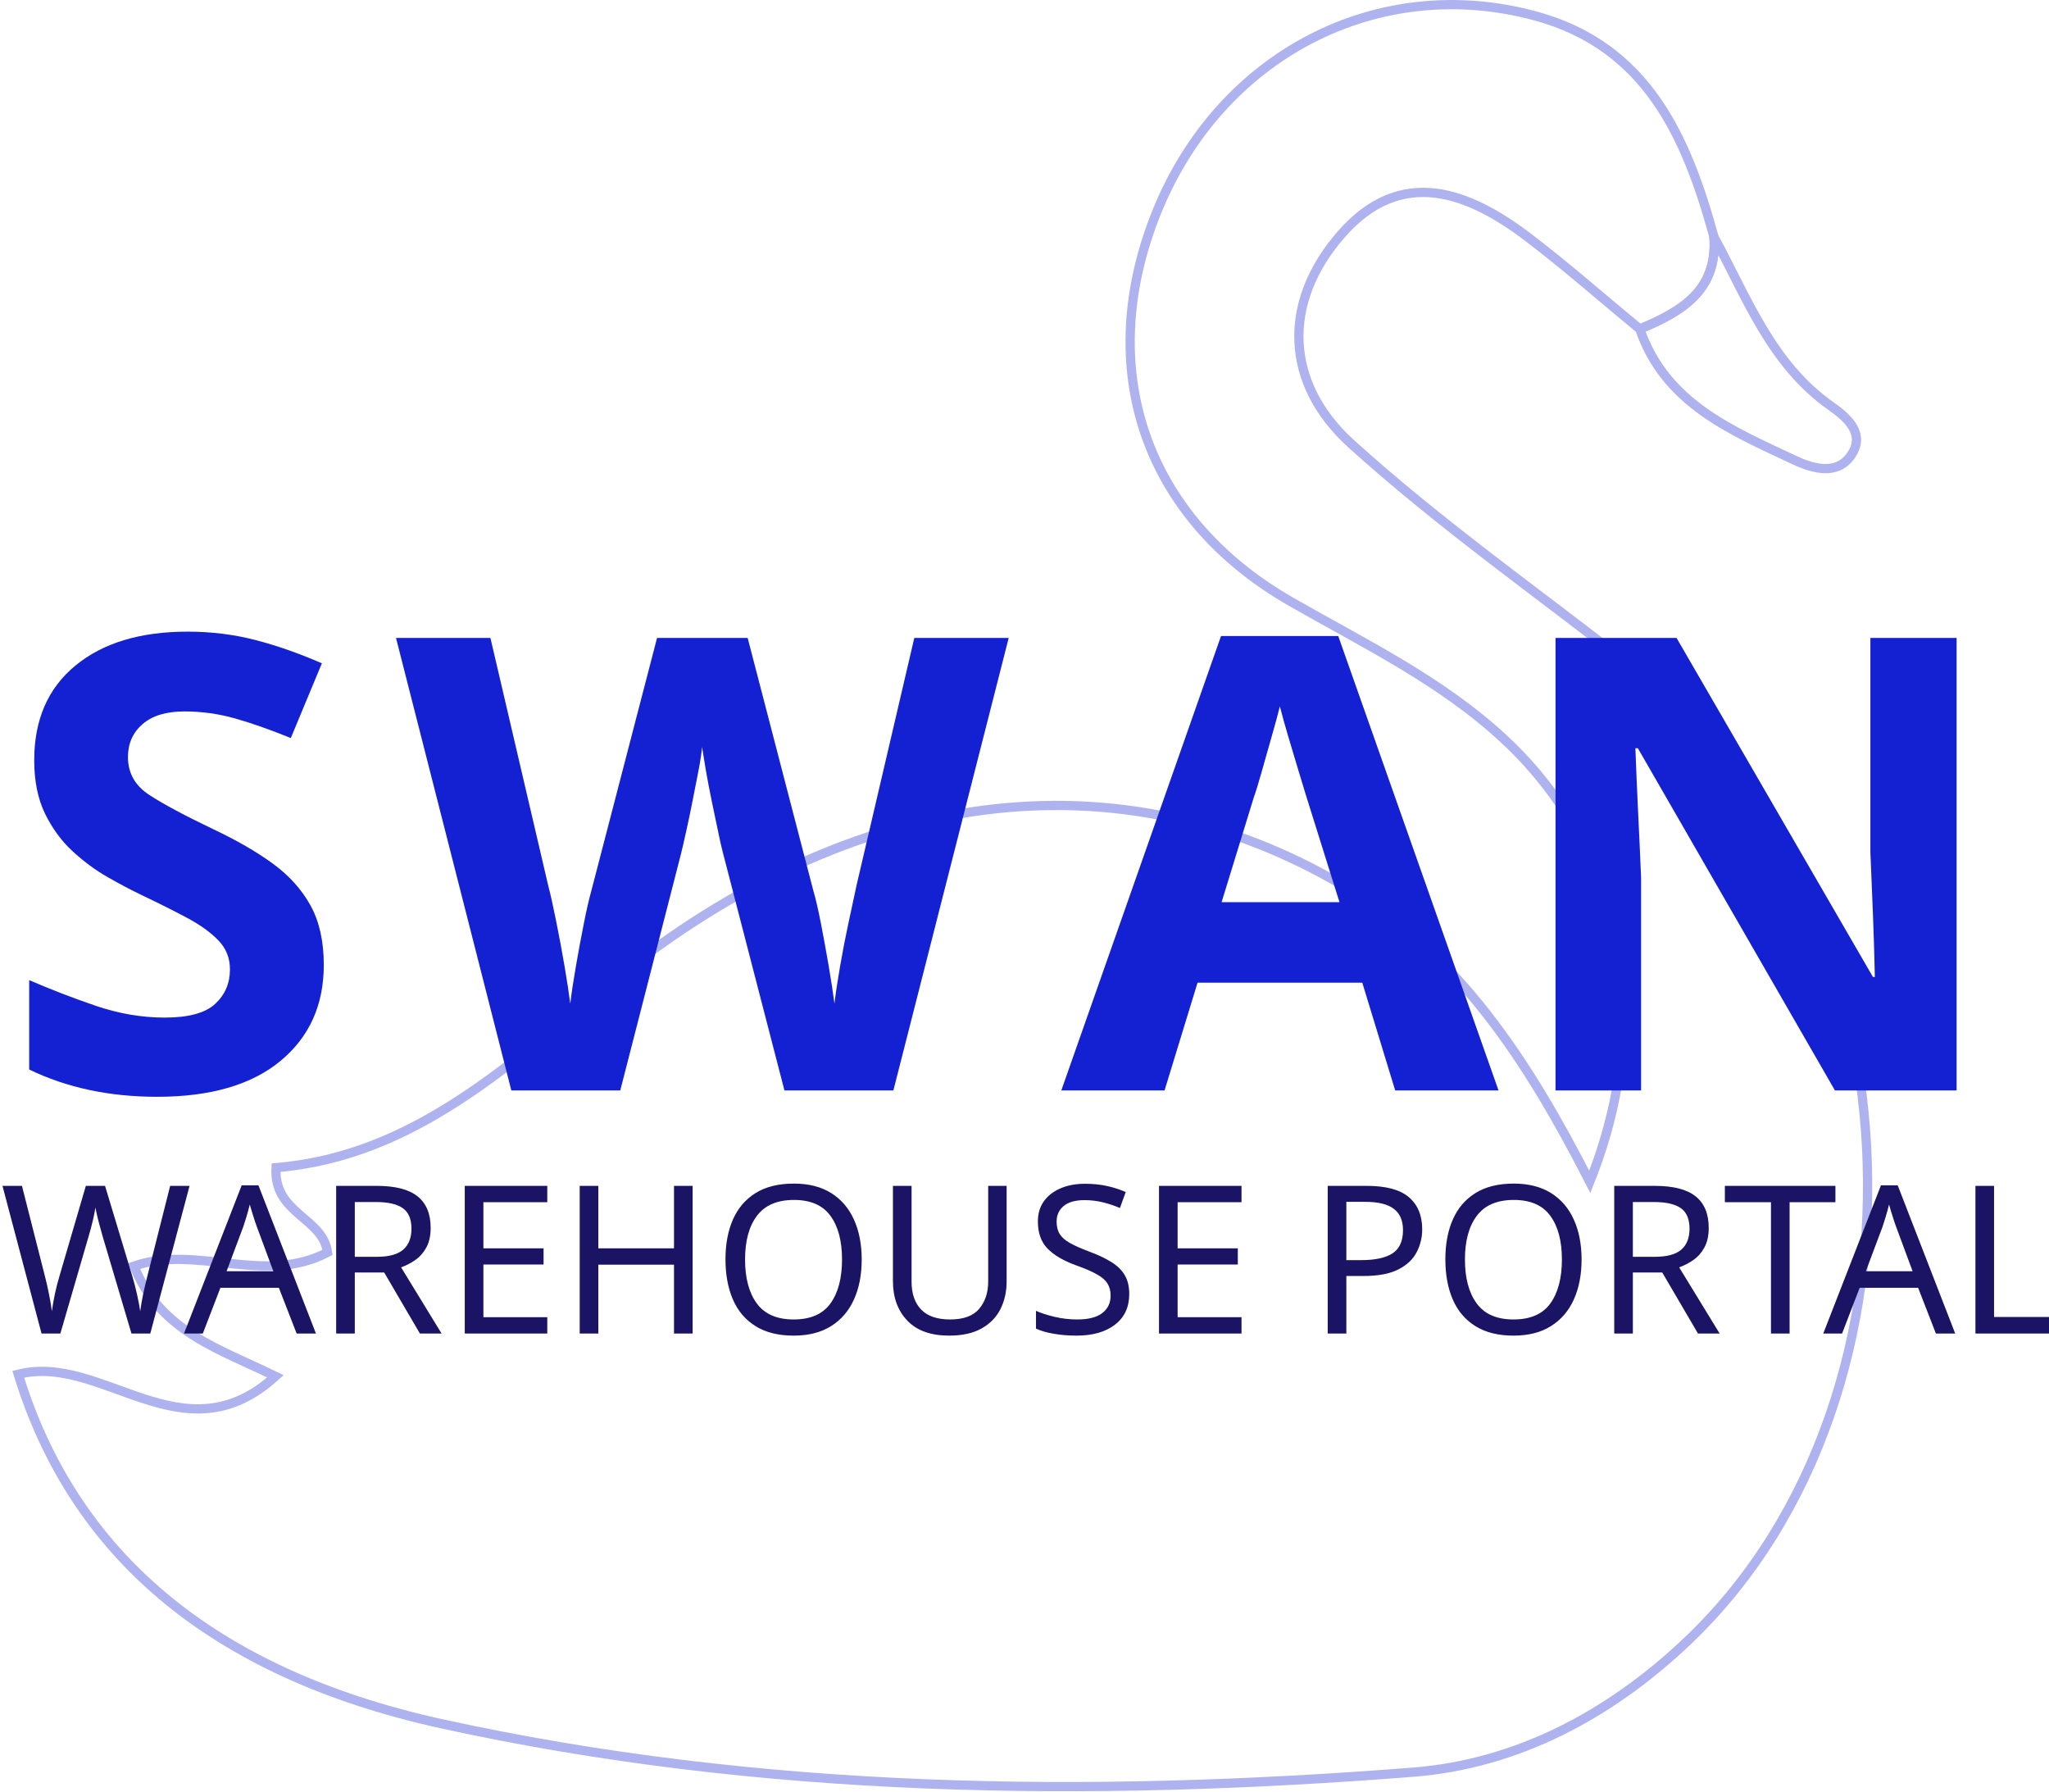
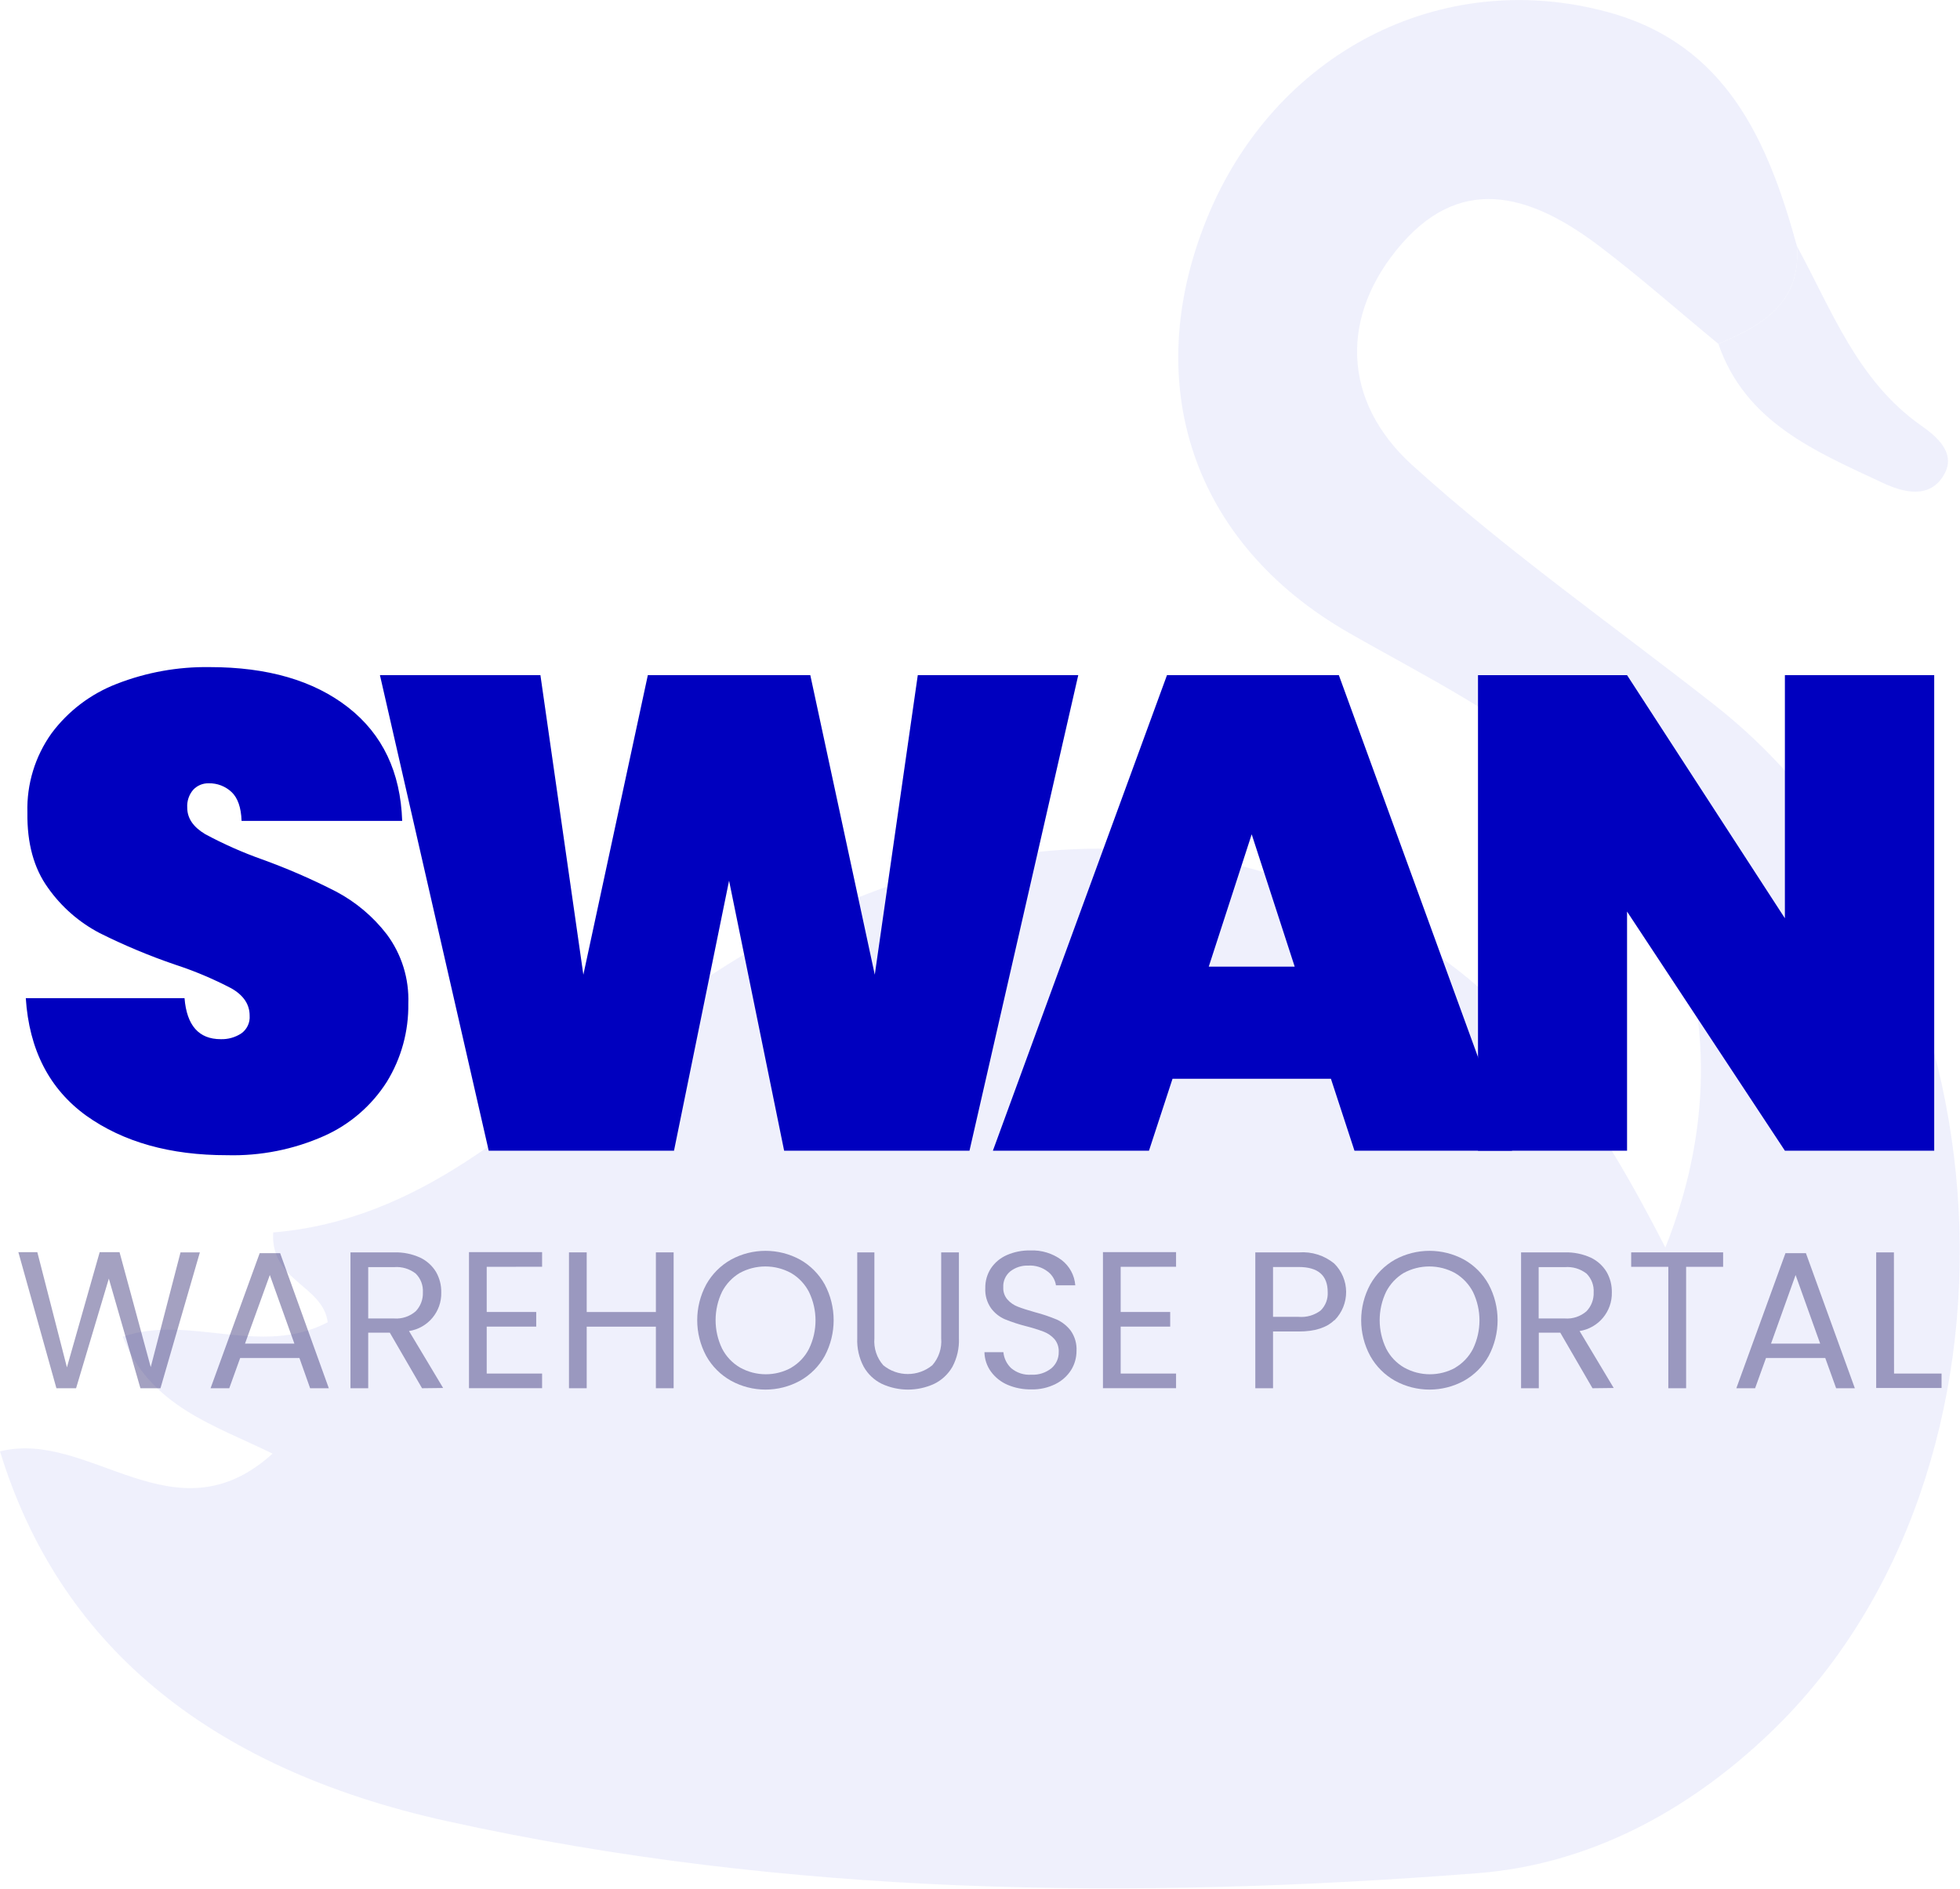
- <svg xmlns="http://www.w3.org/2000/svg" viewBox="0 0 336.78 294.35">
+ <svg xmlns="http://www.w3.org/2000/svg" viewBox="0 0 304 292.84">
  <defs>
-     <style>.cls-1{opacity:0.34;}.cls-2{fill:none;stroke:#1321d3;stroke-miterlimit:10;stroke-width:1.52px;}.cls-3{font-size:104.14px;fill:#1321d3;font-family:Poppins-Black, Poppins;font-weight:800;}.cls-4{letter-spacing:-0.05em;}.cls-5{font-size:33.98px;fill:#1b1464;font-family:Poppins-Regular, Poppins;}</style>
+     <style>.cls-1{opacity:0.07;}.cls-2{fill:#1321d3;}.cls-3{fill:#0000BF;}.cls-4{opacity:0.4;}.cls-5{fill:#1b1464;}</style>
  </defs>
  <g id="Layer_2" data-name="Layer 2">
    <g id="Layer_1-2" data-name="Layer 1">
      <g class="cls-1">
-         <path class="cls-2" d="M269.52,54.07c-6.07-5-12-10.23-18.26-15-10-7.63-21-11.77-30.8-.57S211.2,63,222,72.85c14.82,13.43,31.36,25,47.1,37.37,46.74,36.86,51,118.7,8.37,159.35-12.77,12.18-28.11,20.33-45.27,21.66-53.53,4.18-107.11,3.57-159.8-8C34.6,274.86,12,255.2,3,225.83c13.92-3.49,27.07,14.13,42.27.34-8.91-4.39-19-7.31-23.23-18.12,10.32-3.57,21.35,3.22,31.79-2.24-.74-5.76-8.91-6.33-8.46-13.93C68.08,190,83.84,174.79,100.8,161.1c39.73-32.06,83.05-37.37,120-15.57,19,11.19,30.4,28.95,40.5,48.68,10.93-27.31,5.31-54.67-14-72.67-10.37-9.67-23-15.72-35.12-22.67-24.22-13.88-32.41-38.55-22-64.17S226.37-4.43,252.37,2.62c18.4,5,24.86,20,29.34,36.31C282.37,47.73,276.35,51.23,269.52,54.07Z" />
-         <path class="cls-2" d="M269.52,54.07c6.83-2.84,12.85-6.34,12.19-15.14,5.44,10,9.39,20.88,19.26,27.82,2.29,1.61,5.41,4.14,3.65,7.44-2.2,4.12-6.49,2.91-9.63,1.44C284.62,70.76,273.73,66.3,269.52,54.07Z" />
+         <path class="cls-2" d="M266.52,53.32c-6.08-5-12-10.24-18.26-15-10-7.63-21-11.77-30.8-.57S208.2,62.26,219,72.09c14.82,13.43,31.36,25,47.1,37.37,46.74,36.86,51,118.7,8.36,159.35-12.76,12.18-28.1,20.33-45.26,21.67-53.53,4.17-107.11,3.56-159.8-8.05C31.6,274.1,9,254.44,0,225.07c13.92-3.49,27.07,14.13,42.27.35-8.91-4.39-19-7.31-23.24-18.13,10.33-3.57,21.36,3.22,31.8-2.24-.74-5.76-8.91-6.33-8.46-13.93,22.7-1.89,38.47-17.09,55.42-30.77,39.74-32.07,83.06-37.38,120-15.58,19,11.19,30.41,28.95,40.51,48.68,10.92-27.31,5.31-54.67-14-72.67-10.37-9.67-23-15.72-35.13-22.67-24.21-13.88-32.4-38.55-22-64.17S223.37-5.19,249.37,1.87c18.4,5,24.86,20,29.34,36.3C279.37,47,273.34,50.47,266.52,53.32Z" />
+         <path class="cls-2" d="M266.52,53.32c6.82-2.85,12.85-6.35,12.19-15.15,5.44,10,9.39,20.88,19.26,27.82,2.29,1.61,5.41,4.14,3.65,7.44-2.2,4.12-6.49,2.91-9.63,1.44C281.61,70,270.73,65.54,266.52,53.32Z" />
      </g>
-       <text class="cls-3" transform="translate(0 179.19)">S<tspan class="cls-4" x="65.09" y="0">W</tspan>
-         <tspan x="174.44" y="0">AN</tspan>
-       </text>
-       <text class="cls-5" transform="translate(0 219.14)">WAREHOUSE PORTAL</text>
+       <path class="cls-3" d="M13.36,173Q4.78,166.78,4,154.79H28.62q.52,6.36,5.62,6.36a5.53,5.53,0,0,0,3.18-.89,3.1,3.1,0,0,0,1.3-2.76c0-1.73-.93-3.14-2.81-4.22a56.69,56.69,0,0,0-8.75-3.69,93.81,93.81,0,0,1-11.71-4.9,22.59,22.59,0,0,1-8-7Q4.15,133.14,4.25,126A20.13,20.13,0,0,1,8,113.71a22.82,22.82,0,0,1,10.1-7.66,38.12,38.12,0,0,1,14.42-2.6Q46,103.45,54,109.7t8.38,17.6H37.47q-.11-3.12-1.56-4.48a5,5,0,0,0-3.54-1.35,3.17,3.17,0,0,0-2.4,1,3.87,3.87,0,0,0-.93,2.76c0,1.66.92,3,2.76,4.11a62.89,62.89,0,0,0,8.8,3.91,98.26,98.26,0,0,1,11.51,5A24.2,24.2,0,0,1,60,144.9a16.92,16.92,0,0,1,3.33,10.73A22.51,22.51,0,0,1,60,167.76a22.26,22.26,0,0,1-9.69,8.38,34.77,34.77,0,0,1-15.1,3Q22,179.16,13.36,173Z" />
+       <path class="cls-3" d="M167.24,104.7l-16.87,73.74H121.62l-8.54-41.87-8.54,41.87H75.8L58.93,104.7H83.82l6.66,46.45,10-46.45h25.2l10,46.45,6.67-46.45Z" />
+       <path class="cls-3" d="M206.43,167.29H181.86l-3.65,11.15H154l27-73.74h26.66l26.87,73.74H210.08Zm-5.62-17.39-6.67-20.52-6.66,20.52Z" />
+       <path class="cls-3" d="M300,178.44H276.84l-24.48-37.08v37.08H229.24V104.7h23.12l24.48,37.7V104.7H300Z" />
+       <g class="cls-4">
+         <path class="cls-5" d="M31,194.21l-6.11,21.07H21.78l-4.9-17-5.08,17-3.05,0-5.9-21.1H5.79l4.59,17.86,5.08-17.86h3.08L23.38,212,28,194.21Z" />
+         <path class="cls-5" d="M46.44,210.59H37.25l-1.69,4.69h-2.9l7.62-20.95h3.17L51,215.28h-2.9Zm-.78-2.23-3.81-10.64L38,208.36Z" />
+         <path class="cls-5" d="M65.46,215.28l-5-8.62H57.11v8.62H54.36V194.21h6.8a9.09,9.09,0,0,1,4,.81,5.73,5.73,0,0,1,2.46,2.21,6.12,6.12,0,0,1,.82,3.18,5.9,5.9,0,0,1-5,6l5.29,8.83Zm-8.35-10.82h4a4.58,4.58,0,0,0,3.36-1.11,4,4,0,0,0,1.12-2.94,3.78,3.78,0,0,0-1.11-2.91,4.8,4.8,0,0,0-3.37-1h-4Z" />
+         <path class="cls-5" d="M75.49,196.45v7h7.68v2.27H75.49V213h8.59v2.27H72.74v-21.1H84.08v2.27Z" />
+         <path class="cls-5" d="M104.48,194.21v21.07h-2.75v-9.55H91v9.55H88.25V194.21H91v9.25h10.73v-9.25Z" />
+         <path class="cls-5" d="M113.37,214.11a10,10,0,0,1-3.83-3.83,11.7,11.7,0,0,1,0-11.1,10.09,10.09,0,0,1,3.83-3.84,11.19,11.19,0,0,1,10.73,0,10,10,0,0,1,3.81,3.83,11.81,11.81,0,0,1,0,11.12,10,10,0,0,1-3.81,3.82,11.12,11.12,0,0,1-10.73,0Zm9.32-2a7.15,7.15,0,0,0,2.78-2.93,10.09,10.09,0,0,0,0-8.84,7.27,7.27,0,0,0-2.76-2.92,8.31,8.31,0,0,0-8,0A7.36,7.36,0,0,0,112,200.3a10.18,10.18,0,0,0,0,8.84,7.22,7.22,0,0,0,2.78,2.93,8.19,8.19,0,0,0,8,0Z" />
+         <path class="cls-5" d="M135.62,194.21v13.33a5.63,5.63,0,0,0,1.37,4.17,6,6,0,0,0,7.62,0,5.63,5.63,0,0,0,1.37-4.17V194.21h2.75v13.3a8.67,8.67,0,0,1-1,4.43,6.63,6.63,0,0,1-2.86,2.67,9.69,9.69,0,0,1-8.07,0,6.47,6.47,0,0,1-2.84-2.67,8.67,8.67,0,0,1-1-4.43v-13.3Z" />
+         <path class="cls-5" d="M156.28,214.75a6.21,6.21,0,0,1-2.59-2.06,5.28,5.28,0,0,1-1-3h2.94a3.9,3.9,0,0,0,1.22,2.49,4.38,4.38,0,0,0,3.13,1,4.56,4.56,0,0,0,3.1-1,3.21,3.21,0,0,0,1.13-2.52,2.9,2.9,0,0,0-.66-2,4.31,4.31,0,0,0-1.67-1.15,25.6,25.6,0,0,0-2.69-.84,25.25,25.25,0,0,1-3.34-1.09,5.32,5.32,0,0,1-2.14-1.71,5,5,0,0,1-.89-3.13,5.45,5.45,0,0,1,.87-3.05,5.78,5.78,0,0,1,2.47-2.06,8.69,8.69,0,0,1,3.64-.72,7.62,7.62,0,0,1,4.85,1.48,5.47,5.47,0,0,1,2.13,3.93h-3a3.26,3.26,0,0,0-1.27-2.13,4.48,4.48,0,0,0-3-.93,4.3,4.3,0,0,0-2.82.9,3,3,0,0,0-1.08,2.49,2.65,2.65,0,0,0,.65,1.87,4,4,0,0,0,1.6,1.11c.63.25,1.53.54,2.67.86a25.48,25.48,0,0,1,3.36,1.13,5.67,5.67,0,0,1,2.18,1.73,5,5,0,0,1,.9,3.16,5.6,5.6,0,0,1-.81,2.9,6,6,0,0,1-2.42,2.2,7.93,7.93,0,0,1-3.78.85A9,9,0,0,1,156.28,214.75Z" />
+         <path class="cls-5" d="M173.82,196.45v7h7.68v2.27h-7.68V213h8.59v2.27H171.07v-21.1h11.34v2.27Z" />
+         <path class="cls-5" d="M206.94,204.74q-1.8,1.74-5.49,1.74h-4v8.8h-2.75V194.21h6.8a7.71,7.71,0,0,1,5.43,1.72,6.22,6.22,0,0,1,.06,8.81Zm-2.1-1.52a3.68,3.68,0,0,0,1.09-2.84c0-2.6-1.5-3.9-4.48-3.9h-4v7.73h4A4.94,4.94,0,0,0,204.84,203.22Z" />
+         <path class="cls-5" d="M216.35,214.11a10,10,0,0,1-3.82-3.83,11.63,11.63,0,0,1,0-11.1,10.13,10.13,0,0,1,3.82-3.84,11.21,11.21,0,0,1,10.74,0,9.92,9.92,0,0,1,3.8,3.83,11.81,11.81,0,0,1,0,11.12,9.89,9.89,0,0,1-3.8,3.82,11.14,11.14,0,0,1-10.74,0Zm9.33-2a7.22,7.22,0,0,0,2.78-2.93,10.18,10.18,0,0,0,0-8.84,7.36,7.36,0,0,0-2.77-2.92,8.31,8.31,0,0,0-8,0A7.34,7.34,0,0,0,215,200.3a10.18,10.18,0,0,0,0,8.84,7.15,7.15,0,0,0,2.78,2.93,8.19,8.19,0,0,0,8,0Z" />
+         <path class="cls-5" d="M247,215.28l-5-8.62h-3.33v8.62h-2.75V194.21h6.8a9.12,9.12,0,0,1,4,.81,5.73,5.73,0,0,1,2.46,2.21,6.12,6.12,0,0,1,.82,3.18,5.93,5.93,0,0,1-5,6l5.29,8.83Zm-8.35-10.82h4.05a4.6,4.6,0,0,0,3.36-1.11,4,4,0,0,0,1.12-2.94,3.78,3.78,0,0,0-1.11-2.91,4.82,4.82,0,0,0-3.37-1h-4.05Z" />
+         <path class="cls-5" d="M267.26,194.21v2.24h-5.74v18.83h-2.76V196.45H253v-2.24Z" />
+         <path class="cls-5" d="M283.1,210.59h-9.19l-1.69,4.69h-2.91l7.62-20.95h3.17l7.59,20.95h-2.9Zm-.79-2.23-3.81-10.64-3.81,10.64Z" />
+         <path class="cls-5" d="M293.77,213h7.37v2.24H291V194.21h2.75Z" />
+       </g>
    </g>
  </g>
</svg>
